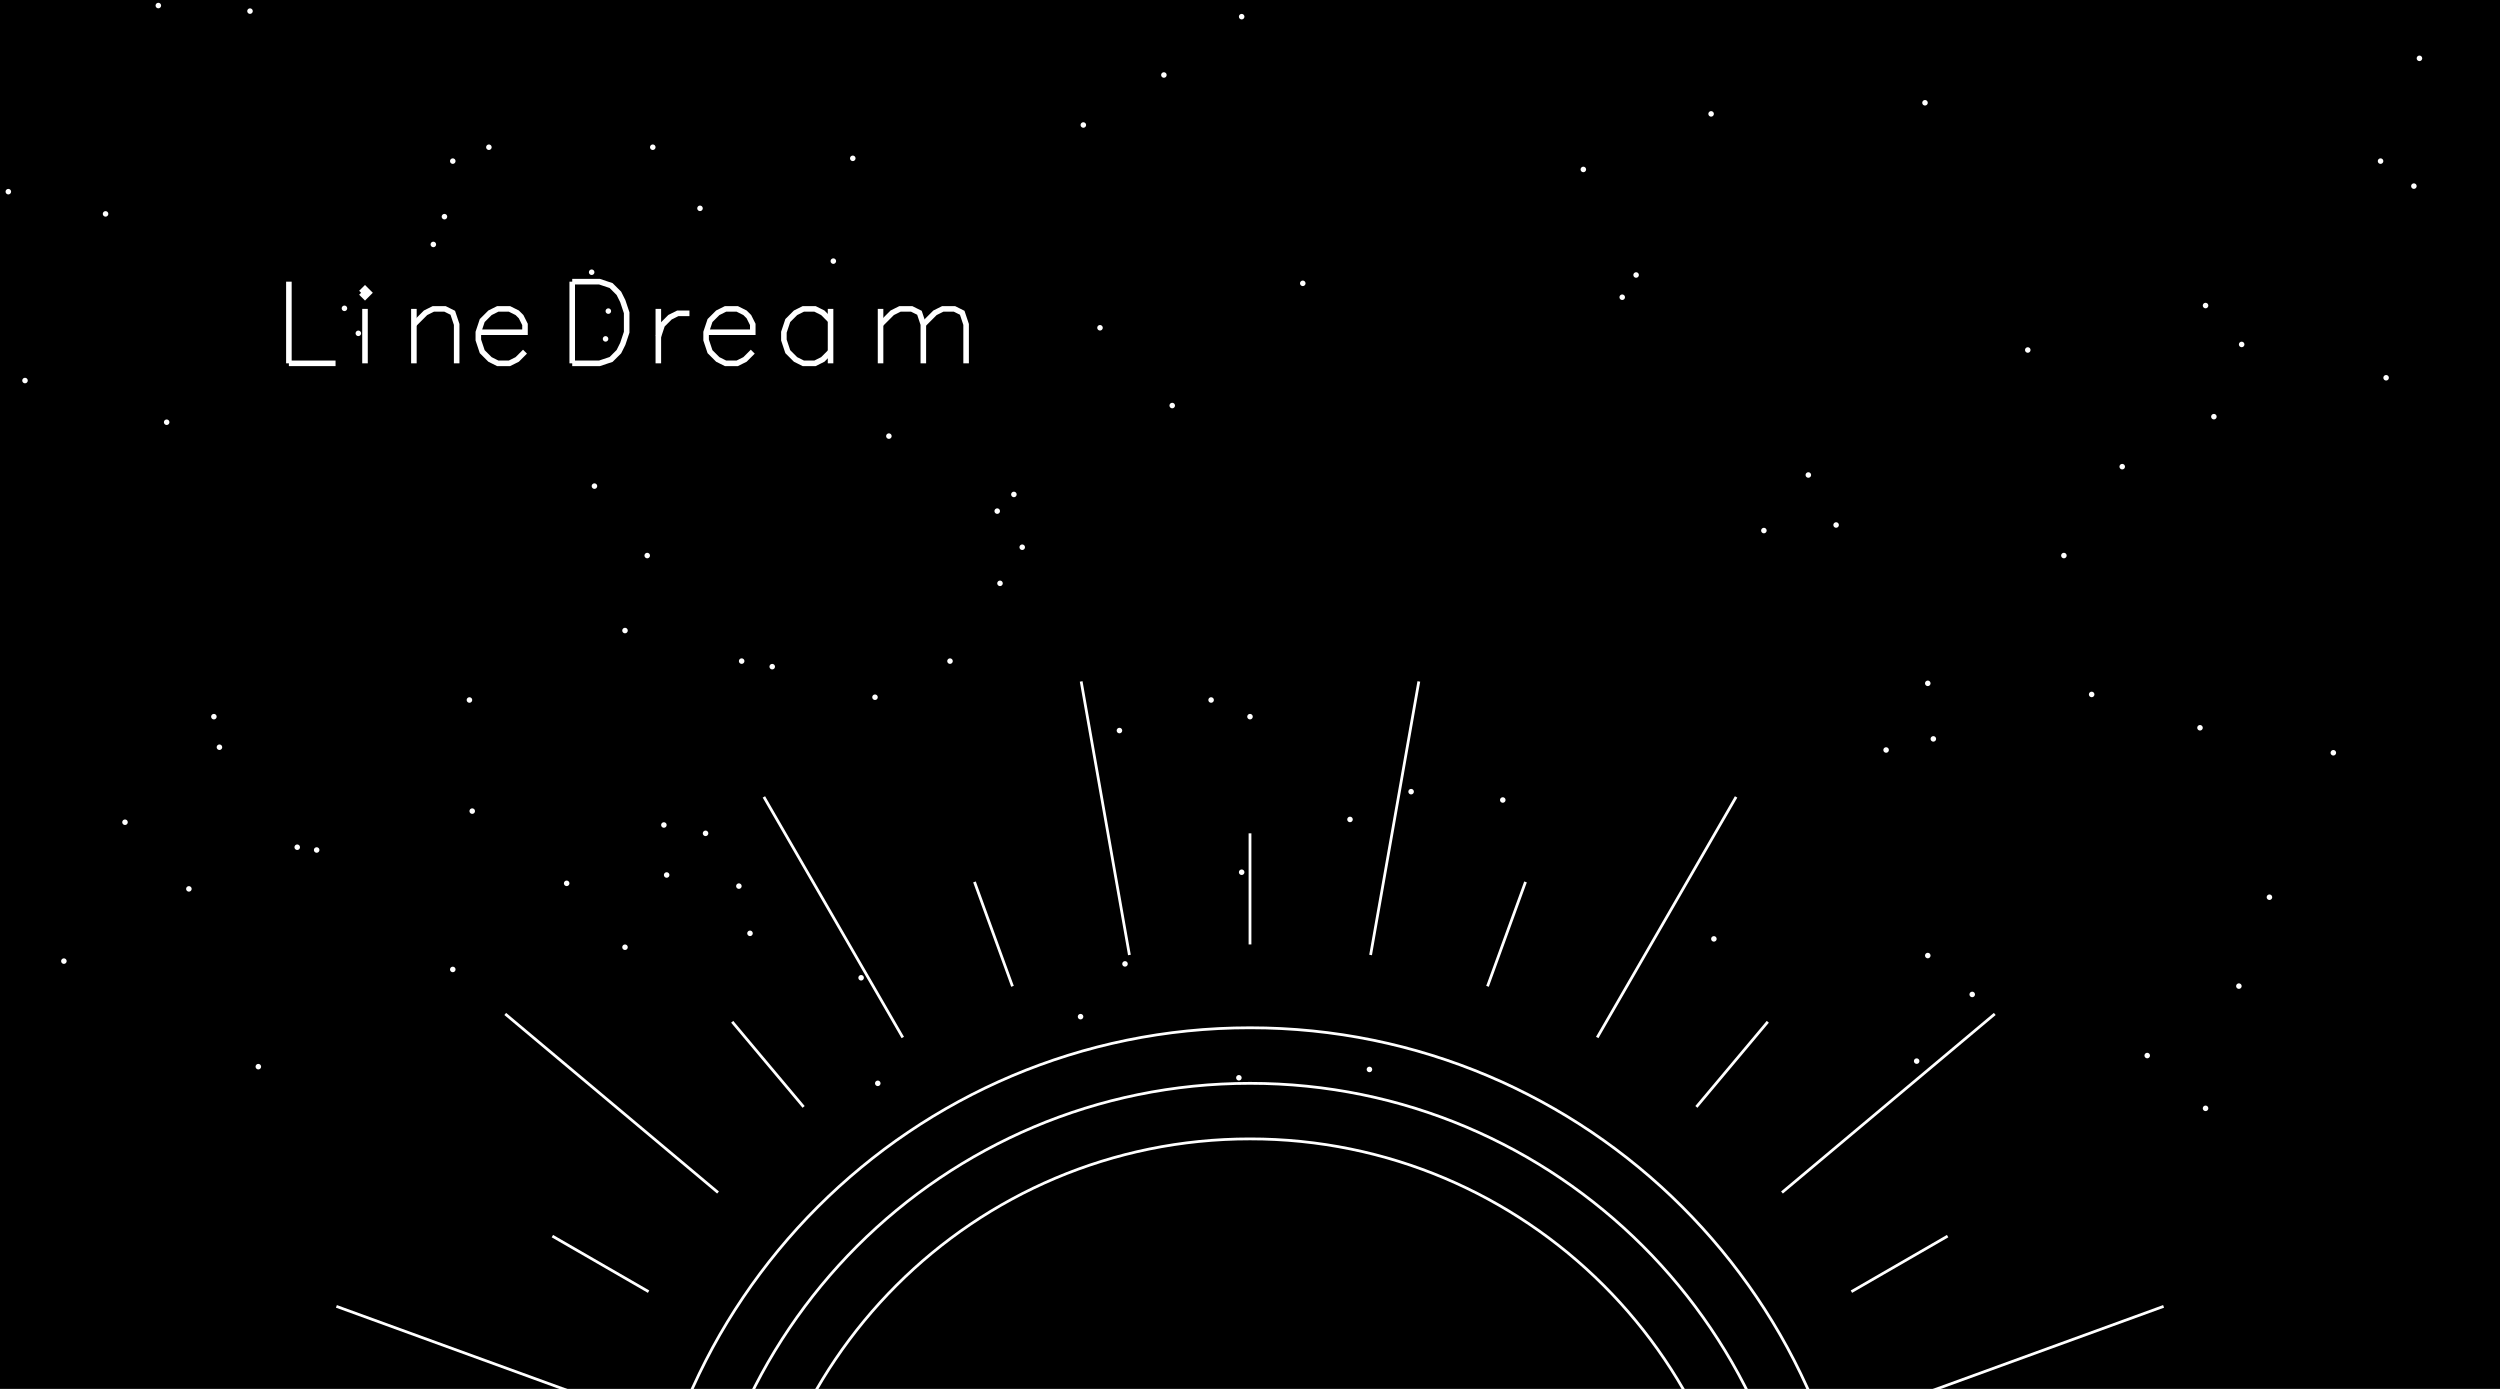
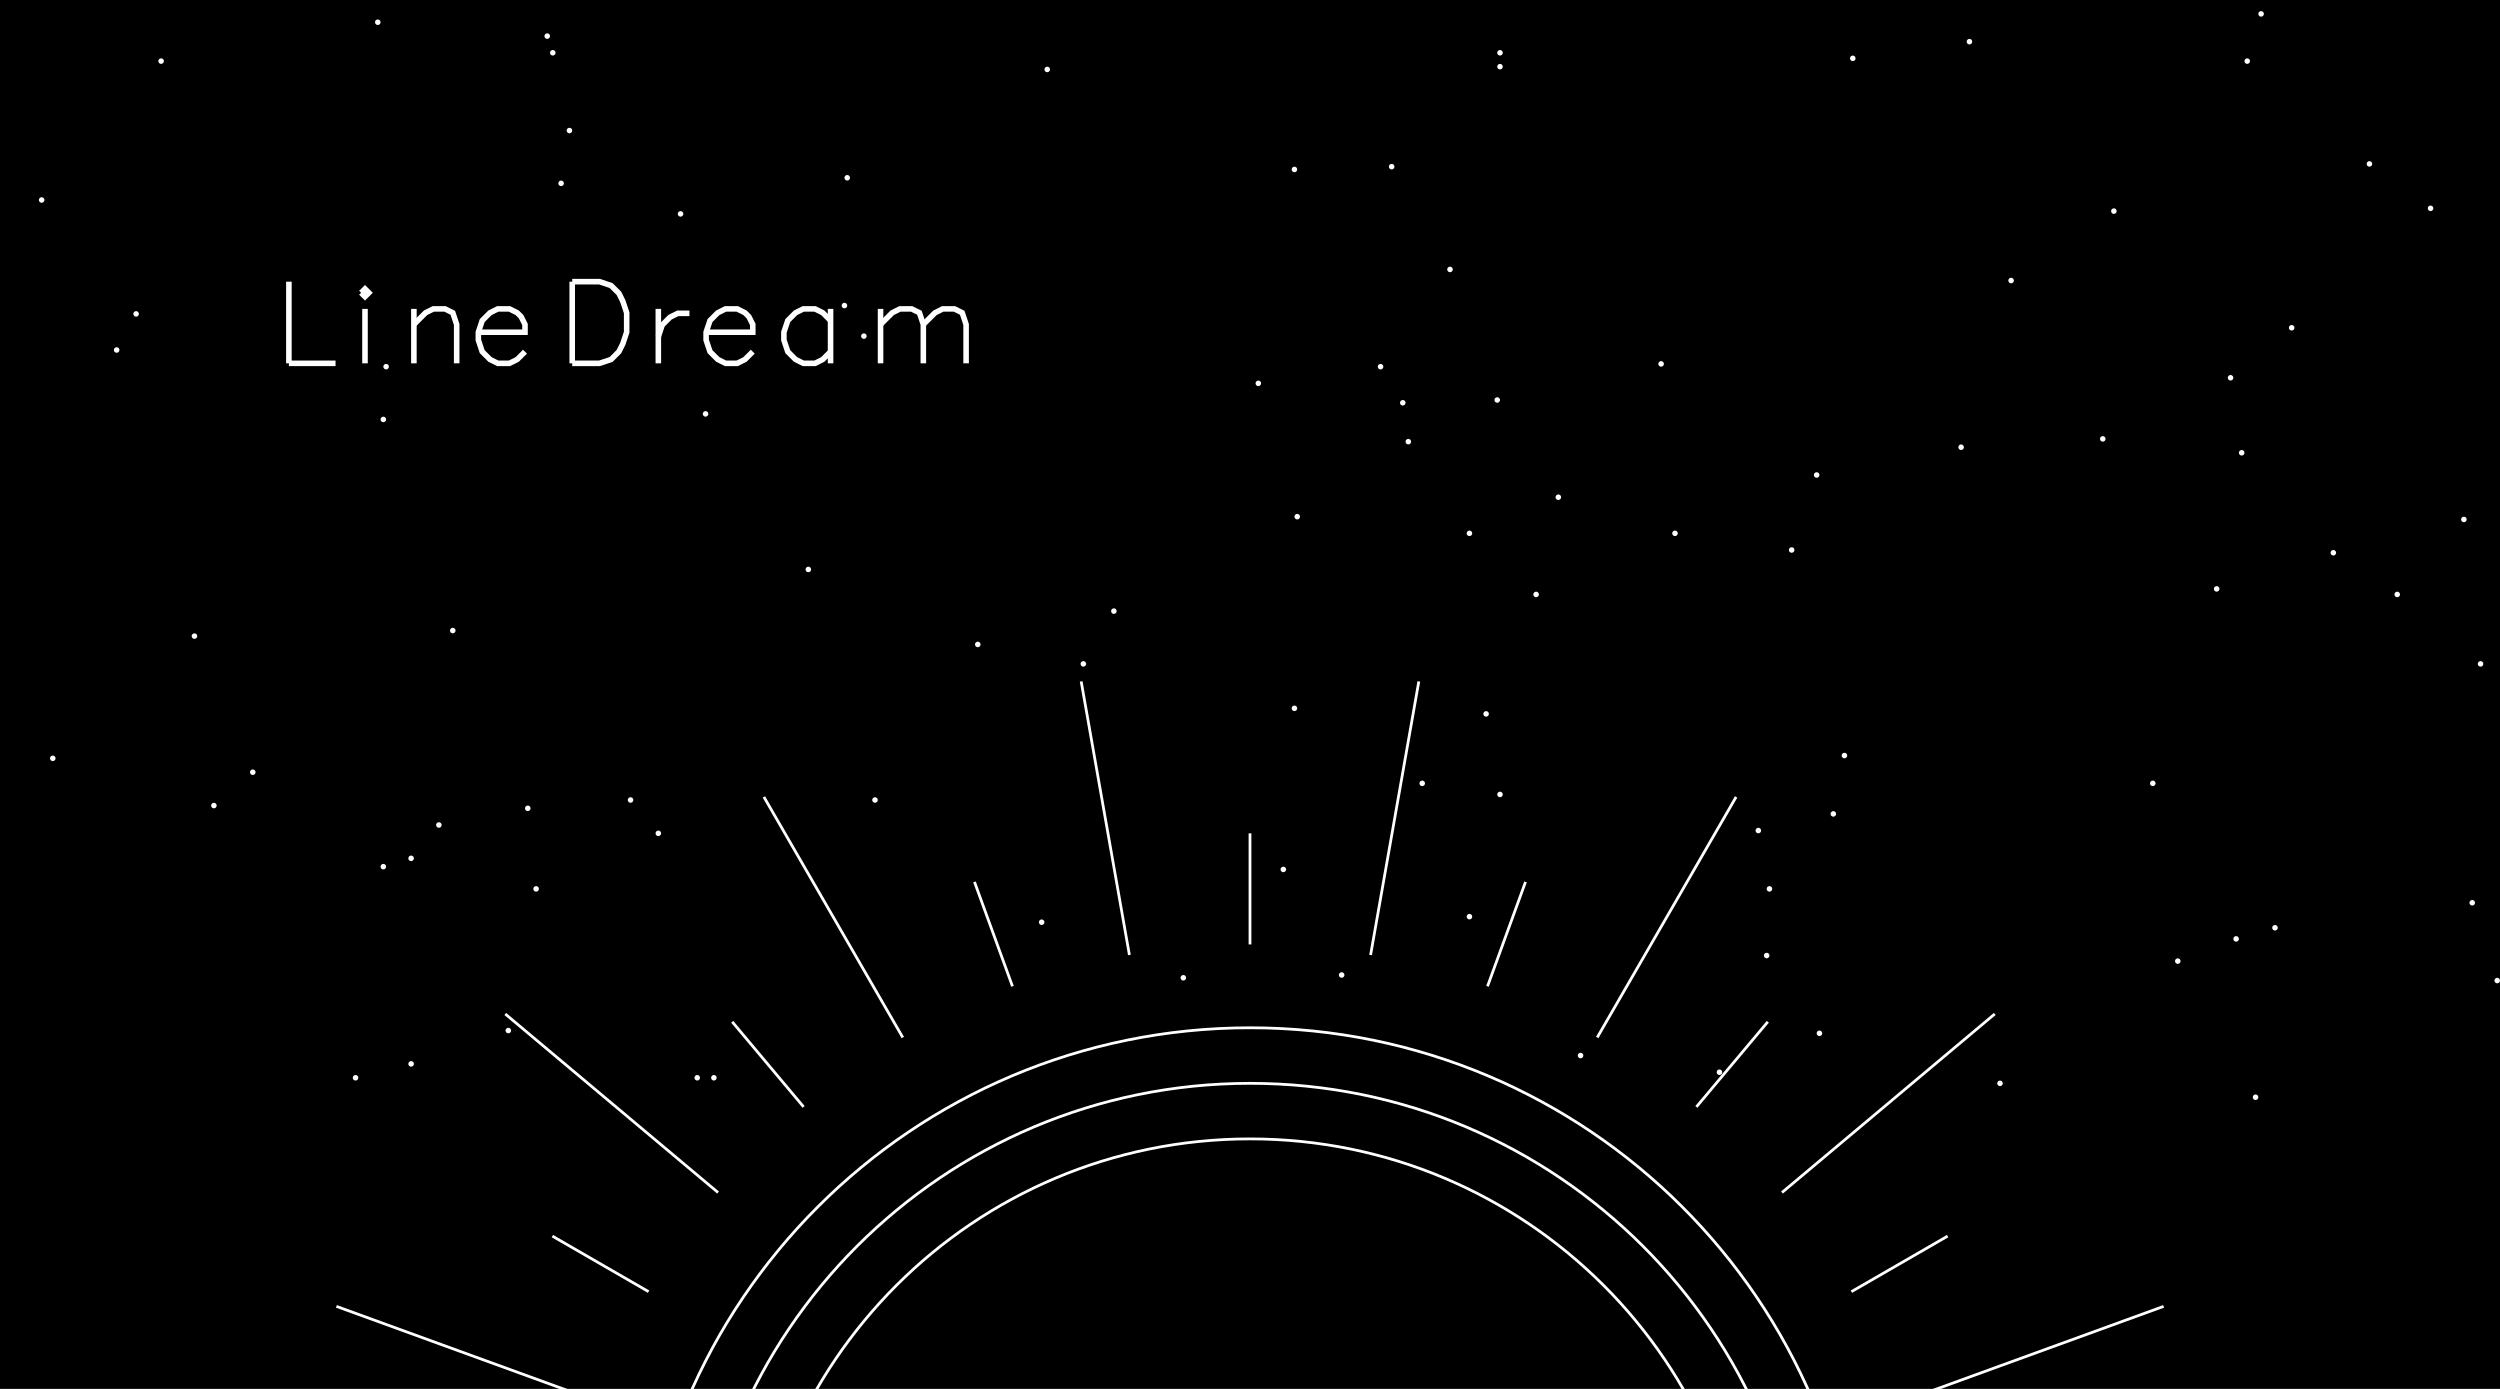
<svg xmlns="http://www.w3.org/2000/svg" width="900" height="500" viewBox="0 0 900 500">
  <defs>
</defs>
  <rect x="0" y="0" width="100%" height="100%" fill="black" />
-   <ellipse cx="616" cy="41" rx="0.5" ry="0.5" fill="none" stroke="white" stroke-width="1" />
-   <ellipse cx="9" cy="137" rx="0.5" ry="0.5" fill="none" stroke="white" stroke-width="1" />
-   <ellipse cx="486" cy="295" rx="0.5" ry="0.5" fill="none" stroke="white" stroke-width="1" />
-   <ellipse cx="60" cy="152" rx="0.5" ry="0.5" fill="none" stroke="white" stroke-width="1" />
-   <ellipse cx="450" cy="258" rx="0.5" ry="0.5" fill="none" stroke="white" stroke-width="1" />
-   <ellipse cx="300" cy="94" rx="0.5" ry="0.5" fill="none" stroke="white" stroke-width="1" />
-   <ellipse cx="156" cy="88" rx="0.5" ry="0.5" fill="none" stroke="white" stroke-width="1" />
-   <ellipse cx="806" cy="355" rx="0.5" ry="0.5" fill="none" stroke="white" stroke-width="1" />
-   <ellipse cx="365" cy="178" rx="0.5" ry="0.5" fill="none" stroke="white" stroke-width="1" />
-   <ellipse cx="79" cy="269" rx="0.5" ry="0.5" fill="none" stroke="white" stroke-width="1" />
-   <ellipse cx="204" cy="318" rx="0.5" ry="0.5" fill="none" stroke="white" stroke-width="1" />
-   <ellipse cx="267" cy="238" rx="0.5" ry="0.5" fill="none" stroke="white" stroke-width="1" />
-   <ellipse cx="23" cy="346" rx="0.5" ry="0.5" fill="none" stroke="white" stroke-width="1" />
-   <ellipse cx="857" cy="58" rx="0.5" ry="0.5" fill="none" stroke="white" stroke-width="1" />
-   <ellipse cx="254" cy="300" rx="0.5" ry="0.5" fill="none" stroke="white" stroke-width="1" />
-   <ellipse cx="635" cy="191" rx="0.5" ry="0.5" fill="none" stroke="white" stroke-width="1" />
-   <ellipse cx="316" cy="390" rx="0.5" ry="0.5" fill="none" stroke="white" stroke-width="1" />
-   <ellipse cx="396" cy="118" rx="0.5" ry="0.5" fill="none" stroke="white" stroke-width="1" />
-   <ellipse cx="696" cy="266" rx="0.5" ry="0.5" fill="none" stroke="white" stroke-width="1" />
-   <ellipse cx="169" cy="252" rx="0.5" ry="0.5" fill="none" stroke="white" stroke-width="1" />
-   <ellipse cx="225" cy="341" rx="0.5" ry="0.5" fill="none" stroke="white" stroke-width="1" />
-   <ellipse cx="359" cy="184" rx="0.5" ry="0.5" fill="none" stroke="white" stroke-width="1" />
-   <ellipse cx="679" cy="270" rx="0.5" ry="0.5" fill="none" stroke="white" stroke-width="1" />
-   <ellipse cx="124" cy="111" rx="0.5" ry="0.5" fill="none" stroke="white" stroke-width="1" />
-   <ellipse cx="3" cy="69" rx="0.5" ry="0.5" fill="none" stroke="white" stroke-width="1" />
-   <ellipse cx="693" cy="37" rx="0.5" ry="0.5" fill="none" stroke="white" stroke-width="1" />
-   <ellipse cx="493" cy="385" rx="0.5" ry="0.5" fill="none" stroke="white" stroke-width="1" />
-   <ellipse cx="859" cy="136" rx="0.5" ry="0.5" fill="none" stroke="white" stroke-width="1" />
-   <ellipse cx="266" cy="319" rx="0.5" ry="0.5" fill="none" stroke="white" stroke-width="1" />
-   <ellipse cx="419" cy="27" rx="0.5" ry="0.5" fill="none" stroke="white" stroke-width="1" />
-   <ellipse cx="710" cy="358" rx="0.5" ry="0.5" fill="none" stroke="white" stroke-width="1" />
-   <ellipse cx="57" cy="2" rx="0.5" ry="0.5" fill="none" stroke="white" stroke-width="1" />
-   <ellipse cx="869" cy="67" rx="0.5" ry="0.5" fill="none" stroke="white" stroke-width="1" />
-   <ellipse cx="584" cy="107" rx="0.5" ry="0.5" fill="none" stroke="white" stroke-width="1" />
-   <ellipse cx="797" cy="150" rx="0.5" ry="0.5" fill="none" stroke="white" stroke-width="1" />
-   <ellipse cx="270" cy="336" rx="0.5" ry="0.5" fill="none" stroke="white" stroke-width="1" />
-   <ellipse cx="163" cy="349" rx="0.5" ry="0.5" fill="none" stroke="white" stroke-width="1" />
-   <ellipse cx="840" cy="271" rx="0.5" ry="0.5" fill="none" stroke="white" stroke-width="1" />
-   <ellipse cx="794" cy="399" rx="0.5" ry="0.5" fill="none" stroke="white" stroke-width="1" />
-   <ellipse cx="403" cy="263" rx="0.5" ry="0.5" fill="none" stroke="white" stroke-width="1" />
-   <ellipse cx="694" cy="344" rx="0.5" ry="0.5" fill="none" stroke="white" stroke-width="1" />
-   <ellipse cx="589" cy="99" rx="0.5" ry="0.5" fill="none" stroke="white" stroke-width="1" />
-   <ellipse cx="163" cy="58" rx="0.5" ry="0.5" fill="none" stroke="white" stroke-width="1" />
-   <ellipse cx="730" cy="126" rx="0.5" ry="0.5" fill="none" stroke="white" stroke-width="1" />
-   <ellipse cx="307" cy="57" rx="0.5" ry="0.5" fill="none" stroke="white" stroke-width="1" />
-   <ellipse cx="252" cy="75" rx="0.5" ry="0.5" fill="none" stroke="white" stroke-width="1" />
-   <ellipse cx="233" cy="200" rx="0.5" ry="0.5" fill="none" stroke="white" stroke-width="1" />
-   <ellipse cx="93" cy="384" rx="0.5" ry="0.5" fill="none" stroke="white" stroke-width="1" />
-   <ellipse cx="77" cy="258" rx="0.5" ry="0.5" fill="none" stroke="white" stroke-width="1" />
-   <ellipse cx="446" cy="388" rx="0.5" ry="0.5" fill="none" stroke="white" stroke-width="1" />
-   <ellipse cx="170" cy="292" rx="0.5" ry="0.5" fill="none" stroke="white" stroke-width="1" />
-   <ellipse cx="405" cy="347" rx="0.5" ry="0.5" fill="none" stroke="white" stroke-width="1" />
-   <ellipse cx="68" cy="320" rx="0.5" ry="0.5" fill="none" stroke="white" stroke-width="1" />
-   <ellipse cx="240" cy="315" rx="0.5" ry="0.5" fill="none" stroke="white" stroke-width="1" />
-   <ellipse cx="764" cy="168" rx="0.5" ry="0.5" fill="none" stroke="white" stroke-width="1" />
-   <ellipse cx="342" cy="238" rx="0.5" ry="0.5" fill="none" stroke="white" stroke-width="1" />
-   <ellipse cx="690" cy="382" rx="0.5" ry="0.5" fill="none" stroke="white" stroke-width="1" />
-   <ellipse cx="743" cy="200" rx="0.5" ry="0.5" fill="none" stroke="white" stroke-width="1" />
-   <ellipse cx="320" cy="157" rx="0.5" ry="0.5" fill="none" stroke="white" stroke-width="1" />
-   <ellipse cx="422" cy="146" rx="0.5" ry="0.5" fill="none" stroke="white" stroke-width="1" />
-   <ellipse cx="235" cy="53" rx="0.5" ry="0.5" fill="none" stroke="white" stroke-width="1" />
-   <ellipse cx="368" cy="197" rx="0.5" ry="0.5" fill="none" stroke="white" stroke-width="1" />
-   <ellipse cx="570" cy="61" rx="0.5" ry="0.5" fill="none" stroke="white" stroke-width="1" />
-   <ellipse cx="390" cy="45" rx="0.5" ry="0.5" fill="none" stroke="white" stroke-width="1" />
-   <ellipse cx="360" cy="210" rx="0.5" ry="0.5" fill="none" stroke="white" stroke-width="1" />
-   <ellipse cx="45" cy="296" rx="0.5" ry="0.5" fill="none" stroke="white" stroke-width="1" />
-   <ellipse cx="651" cy="171" rx="0.5" ry="0.5" fill="none" stroke="white" stroke-width="1" />
-   <ellipse cx="661" cy="189" rx="0.5" ry="0.5" fill="none" stroke="white" stroke-width="1" />
-   <ellipse cx="214" cy="175" rx="0.5" ry="0.5" fill="none" stroke="white" stroke-width="1" />
-   <ellipse cx="160" cy="78" rx="0.5" ry="0.5" fill="none" stroke="white" stroke-width="1" />
-   <ellipse cx="239" cy="297" rx="0.5" ry="0.5" fill="none" stroke="white" stroke-width="1" />
-   <ellipse cx="817" cy="323" rx="0.5" ry="0.5" fill="none" stroke="white" stroke-width="1" />
-   <ellipse cx="114" cy="306" rx="0.5" ry="0.5" fill="none" stroke="white" stroke-width="1" />
-   <ellipse cx="807" cy="124" rx="0.5" ry="0.5" fill="none" stroke="white" stroke-width="1" />
-   <ellipse cx="225" cy="227" rx="0.5" ry="0.5" fill="none" stroke="white" stroke-width="1" />
-   <ellipse cx="218" cy="122" rx="0.5" ry="0.5" fill="none" stroke="white" stroke-width="1" />
-   <ellipse cx="753" cy="250" rx="0.5" ry="0.5" fill="none" stroke="white" stroke-width="1" />
-   <ellipse cx="617" cy="338" rx="0.5" ry="0.5" fill="none" stroke="white" stroke-width="1" />
-   <ellipse cx="176" cy="53" rx="0.5" ry="0.5" fill="none" stroke="white" stroke-width="1" />
-   <ellipse cx="871" cy="21" rx="0.5" ry="0.5" fill="none" stroke="white" stroke-width="1" />
-   <ellipse cx="694" cy="246" rx="0.5" ry="0.5" fill="none" stroke="white" stroke-width="1" />
-   <ellipse cx="278" cy="240" rx="0.5" ry="0.5" fill="none" stroke="white" stroke-width="1" />
-   <ellipse cx="447" cy="6" rx="0.5" ry="0.5" fill="none" stroke="white" stroke-width="1" />
-   <ellipse cx="129" cy="120" rx="0.5" ry="0.5" fill="none" stroke="white" stroke-width="1" />
-   <ellipse cx="310" cy="352" rx="0.5" ry="0.5" fill="none" stroke="white" stroke-width="1" />
-   <ellipse cx="389" cy="366" rx="0.5" ry="0.5" fill="none" stroke="white" stroke-width="1" />
-   <ellipse cx="469" cy="102" rx="0.5" ry="0.5" fill="none" stroke="white" stroke-width="1" />
-   <ellipse cx="107" cy="305" rx="0.5" ry="0.5" fill="none" stroke="white" stroke-width="1" />
-   <ellipse cx="213" cy="98" rx="0.5" ry="0.5" fill="none" stroke="white" stroke-width="1" />
-   <ellipse cx="315" cy="251" rx="0.5" ry="0.5" fill="none" stroke="white" stroke-width="1" />
-   <ellipse cx="219" cy="112" rx="0.5" ry="0.5" fill="none" stroke="white" stroke-width="1" />
-   <ellipse cx="38" cy="77" rx="0.5" ry="0.5" fill="none" stroke="white" stroke-width="1" />
-   <ellipse cx="773" cy="380" rx="0.5" ry="0.5" fill="none" stroke="white" stroke-width="1" />
-   <ellipse cx="436" cy="252" rx="0.5" ry="0.5" fill="none" stroke="white" stroke-width="1" />
-   <ellipse cx="792" cy="262" rx="0.5" ry="0.5" fill="none" stroke="white" stroke-width="1" />
-   <ellipse cx="508" cy="285" rx="0.5" ry="0.5" fill="none" stroke="white" stroke-width="1" />
-   <ellipse cx="90" cy="4" rx="0.5" ry="0.5" fill="none" stroke="white" stroke-width="1" />
-   <ellipse cx="447" cy="314" rx="0.5" ry="0.5" fill="none" stroke="white" stroke-width="1" />
-   <ellipse cx="541" cy="288" rx="0.5" ry="0.5" fill="none" stroke="white" stroke-width="1" />
-   <ellipse cx="794" cy="110" rx="0.5" ry="0.5" fill="none" stroke="white" stroke-width="1" />
+   <ellipse cx="139" cy="132" rx="0.5" ry="0.5" fill="none" stroke="white" stroke-width="1" />
+   <ellipse cx="720" cy="390" rx="0.5" ry="0.5" fill="none" stroke="white" stroke-width="1" />
+   <ellipse cx="863" cy="214" rx="0.5" ry="0.5" fill="none" stroke="white" stroke-width="1" />
+   <ellipse cx="138" cy="312" rx="0.5" ry="0.5" fill="none" stroke="white" stroke-width="1" />
+   <ellipse cx="805" cy="338" rx="0.5" ry="0.5" fill="none" stroke="white" stroke-width="1" />
+   <ellipse cx="291" cy="205" rx="0.5" ry="0.5" fill="none" stroke="white" stroke-width="1" />
+   <ellipse cx="798" cy="212" rx="0.5" ry="0.5" fill="none" stroke="white" stroke-width="1" />
+   <ellipse cx="569" cy="380" rx="0.5" ry="0.5" fill="none" stroke="white" stroke-width="1" />
+   <ellipse cx="70" cy="229" rx="0.5" ry="0.5" fill="none" stroke="white" stroke-width="1" />
+   <ellipse cx="540" cy="24" rx="0.5" ry="0.5" fill="none" stroke="white" stroke-width="1" />
+   <ellipse cx="561" cy="179" rx="0.5" ry="0.5" fill="none" stroke="white" stroke-width="1" />
+   <ellipse cx="237" cy="300" rx="0.5" ry="0.5" fill="none" stroke="white" stroke-width="1" />
+   <ellipse cx="390" cy="239" rx="0.5" ry="0.5" fill="none" stroke="white" stroke-width="1" />
+   <ellipse cx="304" cy="110" rx="0.5" ry="0.5" fill="none" stroke="white" stroke-width="1" />
+   <ellipse cx="136" cy="8" rx="0.5" ry="0.5" fill="none" stroke="white" stroke-width="1" />
+   <ellipse cx="197" cy="13" rx="0.5" ry="0.5" fill="none" stroke="white" stroke-width="1" />
+   <ellipse cx="529" cy="330" rx="0.5" ry="0.5" fill="none" stroke="white" stroke-width="1" />
+   <ellipse cx="603" cy="192" rx="0.5" ry="0.5" fill="none" stroke="white" stroke-width="1" />
+   <ellipse cx="507" cy="159" rx="0.5" ry="0.5" fill="none" stroke="white" stroke-width="1" />
+   <ellipse cx="148" cy="383" rx="0.5" ry="0.5" fill="none" stroke="white" stroke-width="1" />
+   <ellipse cx="633" cy="299" rx="0.5" ry="0.5" fill="none" stroke="white" stroke-width="1" />
+   <ellipse cx="893" cy="239" rx="0.5" ry="0.5" fill="none" stroke="white" stroke-width="1" />
+   <ellipse cx="91" cy="278" rx="0.5" ry="0.5" fill="none" stroke="white" stroke-width="1" />
+   <ellipse cx="158" cy="297" rx="0.5" ry="0.5" fill="none" stroke="white" stroke-width="1" />
+   <ellipse cx="809" cy="22" rx="0.5" ry="0.5" fill="none" stroke="white" stroke-width="1" />
+   <ellipse cx="315" cy="288" rx="0.5" ry="0.5" fill="none" stroke="white" stroke-width="1" />
+   <ellipse cx="183" cy="371" rx="0.5" ry="0.5" fill="none" stroke="white" stroke-width="1" />
+   <ellipse cx="724" cy="101" rx="0.5" ry="0.5" fill="none" stroke="white" stroke-width="1" />
+   <ellipse cx="257" cy="388" rx="0.5" ry="0.5" fill="none" stroke="white" stroke-width="1" />
+   <ellipse cx="311" cy="121" rx="0.5" ry="0.5" fill="none" stroke="white" stroke-width="1" />
+   <ellipse cx="254" cy="149" rx="0.5" ry="0.5" fill="none" stroke="white" stroke-width="1" />
+   <ellipse cx="202" cy="66" rx="0.5" ry="0.5" fill="none" stroke="white" stroke-width="1" />
+   <ellipse cx="375" cy="332" rx="0.5" ry="0.5" fill="none" stroke="white" stroke-width="1" />
+   <ellipse cx="190" cy="291" rx="0.5" ry="0.5" fill="none" stroke="white" stroke-width="1" />
+   <ellipse cx="401" cy="220" rx="0.5" ry="0.5" fill="none" stroke="white" stroke-width="1" />
+   <ellipse cx="887" cy="187" rx="0.5" ry="0.5" fill="none" stroke="white" stroke-width="1" />
+   <ellipse cx="706" cy="161" rx="0.5" ry="0.5" fill="none" stroke="white" stroke-width="1" />
+   <ellipse cx="377" cy="25" rx="0.5" ry="0.5" fill="none" stroke="white" stroke-width="1" />
+   <ellipse cx="205" cy="47" rx="0.5" ry="0.5" fill="none" stroke="white" stroke-width="1" />
+   <ellipse cx="352" cy="232" rx="0.5" ry="0.5" fill="none" stroke="white" stroke-width="1" />
+   <ellipse cx="483" cy="351" rx="0.5" ry="0.5" fill="none" stroke="white" stroke-width="1" />
+   <ellipse cx="539" cy="144" rx="0.5" ry="0.5" fill="none" stroke="white" stroke-width="1" />
+   <ellipse cx="709" cy="15" rx="0.5" ry="0.5" fill="none" stroke="white" stroke-width="1" />
+   <ellipse cx="426" cy="352" rx="0.5" ry="0.5" fill="none" stroke="white" stroke-width="1" />
+   <ellipse cx="466" cy="255" rx="0.5" ry="0.5" fill="none" stroke="white" stroke-width="1" />
+   <ellipse cx="761" cy="76" rx="0.5" ry="0.5" fill="none" stroke="white" stroke-width="1" />
+   <ellipse cx="497" cy="132" rx="0.5" ry="0.5" fill="none" stroke="white" stroke-width="1" />
+   <ellipse cx="15" cy="72" rx="0.5" ry="0.5" fill="none" stroke="white" stroke-width="1" />
+   <ellipse cx="245" cy="77" rx="0.5" ry="0.5" fill="none" stroke="white" stroke-width="1" />
+   <ellipse cx="138" cy="151" rx="0.5" ry="0.5" fill="none" stroke="white" stroke-width="1" />
+   <ellipse cx="535" cy="257" rx="0.5" ry="0.5" fill="none" stroke="white" stroke-width="1" />
+   <ellipse cx="505" cy="145" rx="0.5" ry="0.5" fill="none" stroke="white" stroke-width="1" />
+   <ellipse cx="814" cy="5" rx="0.5" ry="0.5" fill="none" stroke="white" stroke-width="1" />
+   <ellipse cx="757" cy="158" rx="0.5" ry="0.5" fill="none" stroke="white" stroke-width="1" />
+   <ellipse cx="637" cy="320" rx="0.5" ry="0.5" fill="none" stroke="white" stroke-width="1" />
+   <ellipse cx="227" cy="288" rx="0.5" ry="0.5" fill="none" stroke="white" stroke-width="1" />
+   <ellipse cx="654" cy="171" rx="0.5" ry="0.5" fill="none" stroke="white" stroke-width="1" />
+   <ellipse cx="645" cy="198" rx="0.5" ry="0.5" fill="none" stroke="white" stroke-width="1" />
+   <ellipse cx="540" cy="286" rx="0.5" ry="0.5" fill="none" stroke="white" stroke-width="1" />
+   <ellipse cx="453" cy="138" rx="0.5" ry="0.5" fill="none" stroke="white" stroke-width="1" />
+   <ellipse cx="128" cy="388" rx="0.5" ry="0.5" fill="none" stroke="white" stroke-width="1" />
+   <ellipse cx="19" cy="273" rx="0.5" ry="0.5" fill="none" stroke="white" stroke-width="1" />
+   <ellipse cx="890" cy="325" rx="0.5" ry="0.5" fill="none" stroke="white" stroke-width="1" />
+   <ellipse cx="899" cy="353" rx="0.5" ry="0.5" fill="none" stroke="white" stroke-width="1" />
+   <ellipse cx="193" cy="320" rx="0.5" ry="0.5" fill="none" stroke="white" stroke-width="1" />
+   <ellipse cx="853" cy="59" rx="0.5" ry="0.5" fill="none" stroke="white" stroke-width="1" />
+   <ellipse cx="199" cy="19" rx="0.5" ry="0.5" fill="none" stroke="white" stroke-width="1" />
+   <ellipse cx="660" cy="293" rx="0.5" ry="0.5" fill="none" stroke="white" stroke-width="1" />
+   <ellipse cx="512" cy="282" rx="0.5" ry="0.5" fill="none" stroke="white" stroke-width="1" />
+   <ellipse cx="58" cy="22" rx="0.5" ry="0.5" fill="none" stroke="white" stroke-width="1" />
+   <ellipse cx="553" cy="214" rx="0.5" ry="0.5" fill="none" stroke="white" stroke-width="1" />
+   <ellipse cx="163" cy="227" rx="0.5" ry="0.5" fill="none" stroke="white" stroke-width="1" />
+   <ellipse cx="807" cy="163" rx="0.5" ry="0.5" fill="none" stroke="white" stroke-width="1" />
+   <ellipse cx="251" cy="388" rx="0.5" ry="0.5" fill="none" stroke="white" stroke-width="1" />
+   <ellipse cx="598" cy="131" rx="0.5" ry="0.5" fill="none" stroke="white" stroke-width="1" />
+   <ellipse cx="825" cy="118" rx="0.5" ry="0.5" fill="none" stroke="white" stroke-width="1" />
+   <ellipse cx="529" cy="192" rx="0.5" ry="0.5" fill="none" stroke="white" stroke-width="1" />
+   <ellipse cx="619" cy="386" rx="0.5" ry="0.5" fill="none" stroke="white" stroke-width="1" />
+   <ellipse cx="667" cy="21" rx="0.5" ry="0.5" fill="none" stroke="white" stroke-width="1" />
+   <ellipse cx="840" cy="199" rx="0.5" ry="0.5" fill="none" stroke="white" stroke-width="1" />
+   <ellipse cx="467" cy="186" rx="0.5" ry="0.5" fill="none" stroke="white" stroke-width="1" />
+   <ellipse cx="462" cy="313" rx="0.5" ry="0.5" fill="none" stroke="white" stroke-width="1" />
+   <ellipse cx="636" cy="344" rx="0.5" ry="0.5" fill="none" stroke="white" stroke-width="1" />
+   <ellipse cx="522" cy="97" rx="0.5" ry="0.5" fill="none" stroke="white" stroke-width="1" />
+   <ellipse cx="655" cy="372" rx="0.5" ry="0.5" fill="none" stroke="white" stroke-width="1" />
+   <ellipse cx="466" cy="61" rx="0.5" ry="0.5" fill="none" stroke="white" stroke-width="1" />
+   <ellipse cx="784" cy="346" rx="0.5" ry="0.5" fill="none" stroke="white" stroke-width="1" />
+   <ellipse cx="148" cy="309" rx="0.5" ry="0.5" fill="none" stroke="white" stroke-width="1" />
+   <ellipse cx="812" cy="395" rx="0.5" ry="0.5" fill="none" stroke="white" stroke-width="1" />
+   <ellipse cx="664" cy="272" rx="0.5" ry="0.5" fill="none" stroke="white" stroke-width="1" />
+   <ellipse cx="42" cy="126" rx="0.5" ry="0.5" fill="none" stroke="white" stroke-width="1" />
+   <ellipse cx="803" cy="136" rx="0.5" ry="0.5" fill="none" stroke="white" stroke-width="1" />
+   <ellipse cx="775" cy="282" rx="0.5" ry="0.5" fill="none" stroke="white" stroke-width="1" />
+   <ellipse cx="875" cy="75" rx="0.5" ry="0.5" fill="none" stroke="white" stroke-width="1" />
+   <ellipse cx="49" cy="113" rx="0.5" ry="0.5" fill="none" stroke="white" stroke-width="1" />
+   <ellipse cx="501" cy="60" rx="0.5" ry="0.5" fill="none" stroke="white" stroke-width="1" />
+   <ellipse cx="77" cy="290" rx="0.5" ry="0.5" fill="none" stroke="white" stroke-width="1" />
+   <ellipse cx="819" cy="334" rx="0.5" ry="0.5" fill="none" stroke="white" stroke-width="1" />
+   <ellipse cx="305" cy="64" rx="0.5" ry="0.5" fill="none" stroke="white" stroke-width="1" />
+   <ellipse cx="540" cy="19" rx="0.5" ry="0.5" fill="none" stroke="white" stroke-width="1" />
  <ellipse cx="450.0" cy="590.0" rx="180" ry="180" fill="none" stroke="white" stroke-width="1" />
  <ellipse cx="450.0" cy="590.0" rx="200" ry="200" fill="none" stroke="white" stroke-width="1" />
  <ellipse cx="450.0" cy="590.0" rx="220" ry="220" fill="none" stroke="white" stroke-width="1" />
  <path d="M700.0,590 L800.0,590" fill="none" stroke="white" stroke-width="1" />
  <path d="M696.202,546.588 L735.594,539.642" fill="none" stroke="white" stroke-width="1" />
  <path d="M684.923,504.495 L778.892,470.293" fill="none" stroke="white" stroke-width="1" />
  <path d="M666.506,465 L701.147,445" fill="none" stroke="white" stroke-width="1" />
  <path d="M641.511,429.303 L718.116,365.024" fill="none" stroke="white" stroke-width="1" />
  <path d="M610.697,398.489 L636.408,367.847" fill="none" stroke="white" stroke-width="1" />
  <path d="M575.0,373.494 L625.0,286.891" fill="none" stroke="white" stroke-width="1" />
  <path d="M535.505,355.077 L549.186,317.489" fill="none" stroke="white" stroke-width="1" />
  <path d="M493.412,343.798 L510.777,245.317" fill="none" stroke="white" stroke-width="1" />
  <path d="M450,340.0 L450,300.0" fill="none" stroke="white" stroke-width="1" />
  <path d="M406.588,343.798 L389.223,245.317" fill="none" stroke="white" stroke-width="1" />
  <path d="M364.495,355.077 L350.814,317.489" fill="none" stroke="white" stroke-width="1" />
  <path d="M325,373.494 L275,286.891" fill="none" stroke="white" stroke-width="1" />
  <path d="M289.303,398.489 L263.592,367.847" fill="none" stroke="white" stroke-width="1" />
  <path d="M258.489,429.303 L181.884,365.024" fill="none" stroke="white" stroke-width="1" />
  <path d="M233.494,465.0 L198.853,445.0" fill="none" stroke="white" stroke-width="1" />
  <path d="M215.077,504.495 L121.108,470.293" fill="none" stroke="white" stroke-width="1" />
  <path d="M203.798,546.588 L164.406,539.642" fill="none" stroke="white" stroke-width="1" />
  <path d="M104.0,101.4 L104.0,130.8" fill="none" stroke="white" stroke-width="2" />
  <path d="M104.0,130.8 L120.8,130.8" fill="none" stroke="white" stroke-width="2" />
  <path d="M130.0,105.4 L131.4,106.8 L132.8,105.4 L131.4,104.0 L130.0,105.4" fill="none" stroke="white" stroke-width="2" />
  <path d="M131.4,111.2 L131.4,130.8" fill="none" stroke="white" stroke-width="2" />
  <path d="M149.0,111.2 L149.0,130.8" fill="none" stroke="white" stroke-width="2" />
  <path d="M149.0,116.8 L153.2,112.6 L156.0,111.2 L160.2,111.2 L163.0,112.6 L164.4,116.8 L164.4,130.8" fill="none" stroke="white" stroke-width="2" />
  <path d="M172.2,119.6 L189.0,119.6 L189.0,116.8 L187.6,114.0 L186.2,112.6 L183.4,111.2 L179.2,111.2 L176.4,112.6 L173.6,115.4 L172.2,119.6 L172.2,122.4 L173.6,126.6 L176.4,129.4 L179.2,130.8 L183.4,130.8 L186.2,129.4 L189.0,126.6" fill="none" stroke="white" stroke-width="2" />
  <path d="M206.0,101.4 L206.0,130.8" fill="none" stroke="white" stroke-width="2" />
  <path d="M206.0,101.4 L215.8,101.4 L220.0,102.8 L222.8,105.6 L224.2,108.4 L225.6,112.6 L225.6,119.6 L224.2,123.8 L222.8,126.6 L220.0,129.4 L215.8,130.8 L206.0,130.8" fill="none" stroke="white" stroke-width="2" />
  <path d="M237.0,111.2 L237.0,130.8" fill="none" stroke="white" stroke-width="2" />
  <path d="M237.0,121.2 L238.4,117.0 L241.2,114.2 L244.0,112.8 L248.2,112.8" fill="none" stroke="white" stroke-width="2" />
  <path d="M254.2,119.6 L271.0,119.6 L271.0,116.8 L269.6,114.0 L268.2,112.6 L265.4,111.2 L261.2,111.2 L258.4,112.6 L255.6,115.4 L254.2,119.6 L254.2,122.4 L255.6,126.6 L258.4,129.4 L261.2,130.8 L265.4,130.8 L268.2,129.4 L271.0,126.6" fill="none" stroke="white" stroke-width="2" />
  <path d="M299.0,111.2 L299.0,130.8" fill="none" stroke="white" stroke-width="2" />
  <path d="M299.0,115.4 L296.2,112.6 L293.4,111.2 L289.2,111.2 L286.4,112.6 L283.6,115.4 L282.2,119.6 L282.2,122.4 L283.6,126.6 L286.4,129.4 L289.2,130.8 L293.4,130.8 L296.2,129.4 L299.0,126.6" fill="none" stroke="white" stroke-width="2" />
  <path d="M317.0,111.2 L317.0,130.8" fill="none" stroke="white" stroke-width="2" />
  <path d="M317.0,116.8 L321.2,112.6 L324.0,111.2 L328.2,111.2 L331.0,112.6 L332.4,116.8 L332.4,130.8" fill="none" stroke="white" stroke-width="2" />
  <path d="M332.4,116.8 L336.6,112.6 L339.4,111.2 L343.6,111.2 L346.4,112.6 L347.8,116.8 L347.8,130.8" fill="none" stroke="white" stroke-width="2" />
</svg>
